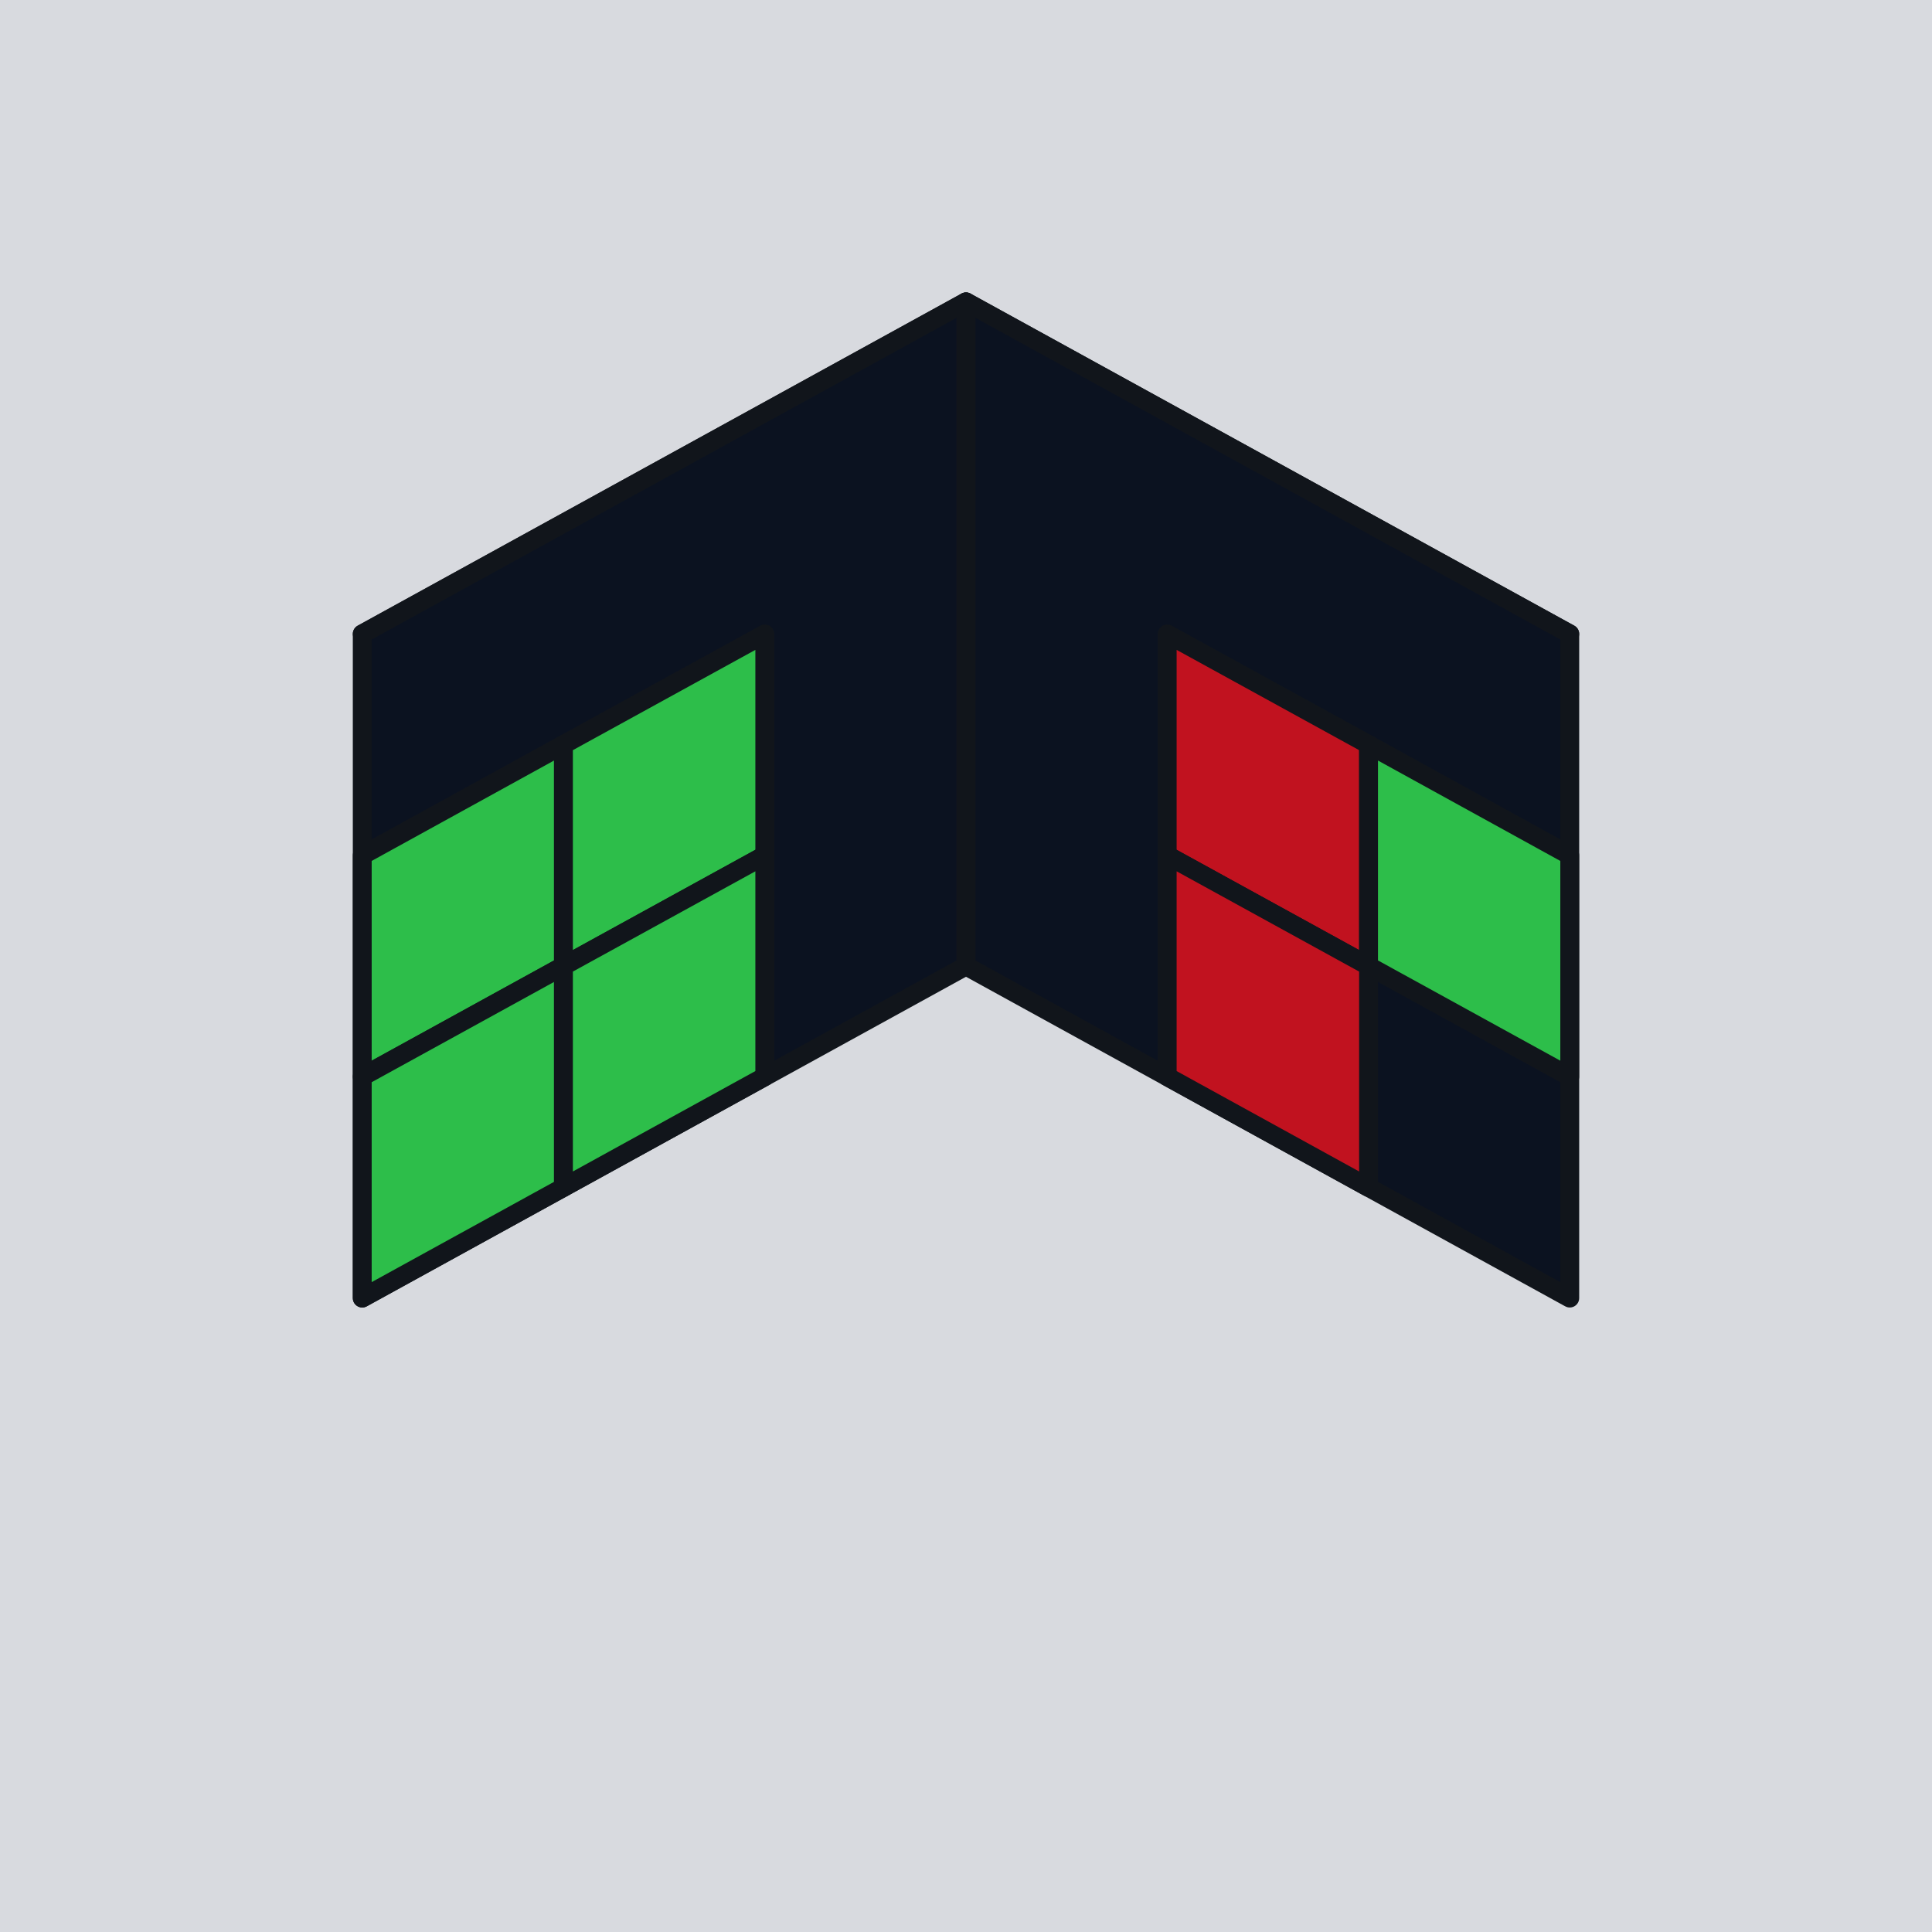
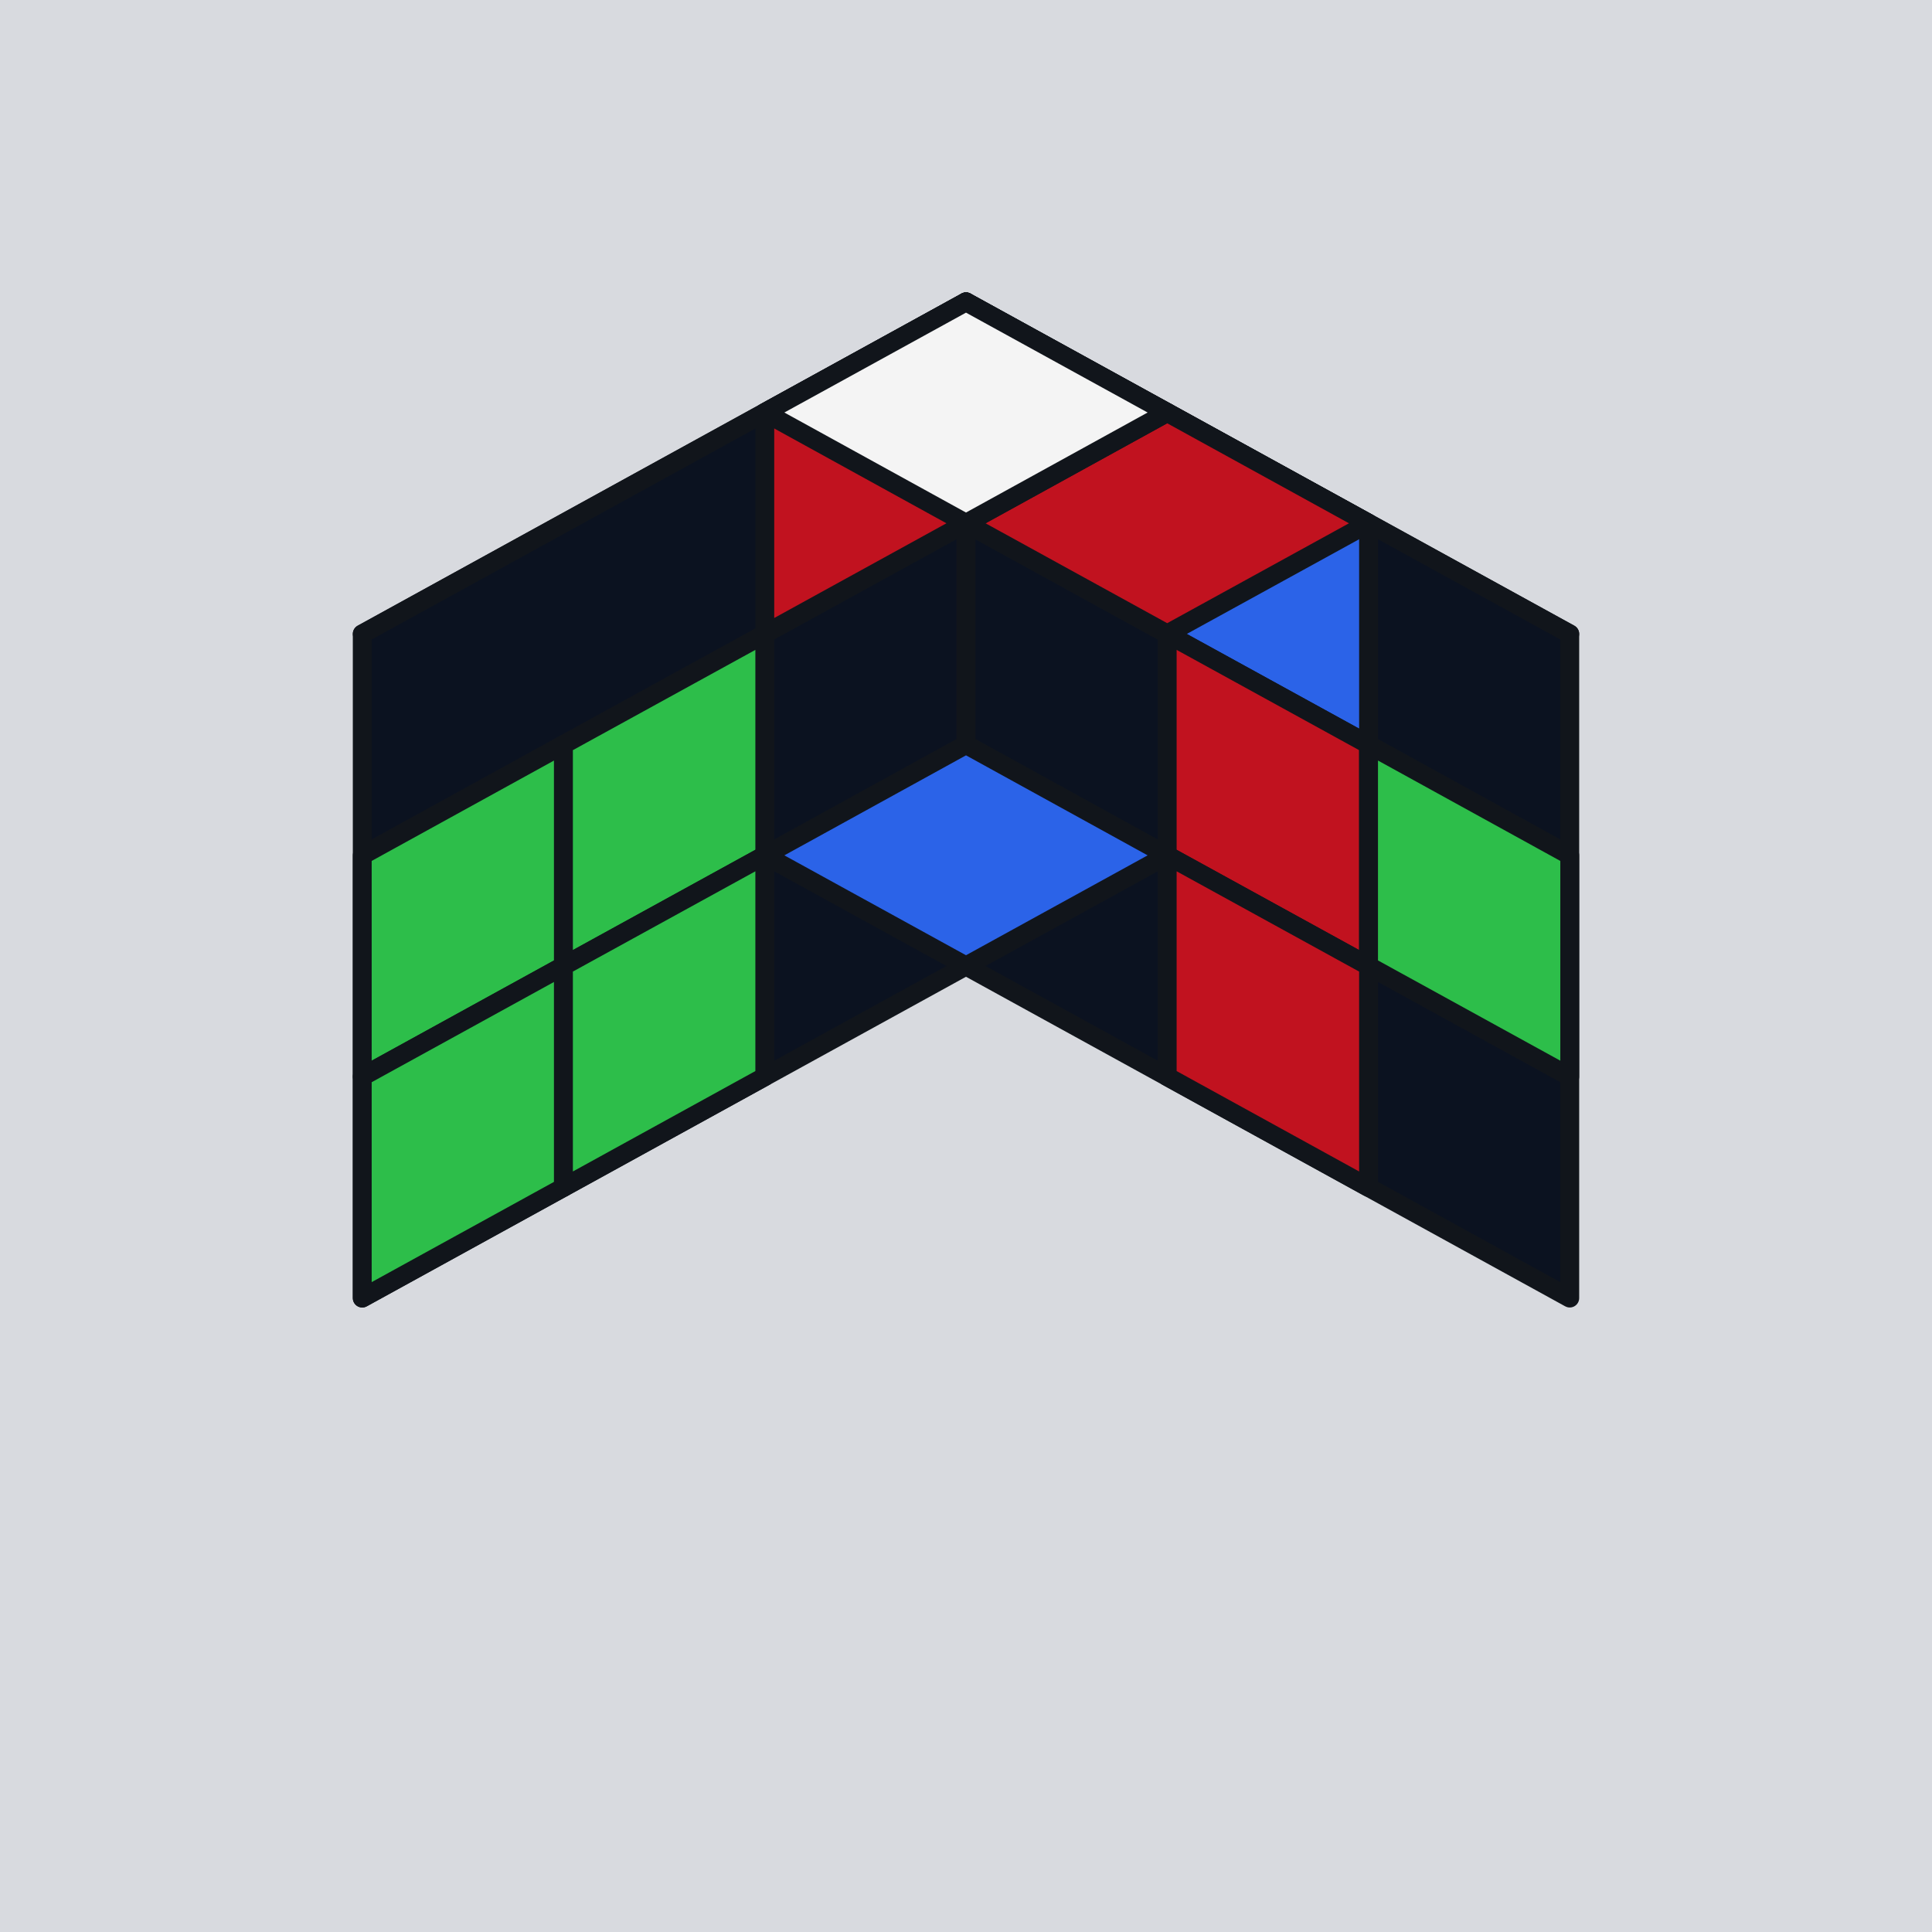
<svg xmlns="http://www.w3.org/2000/svg" viewBox="0 0 128 128">
  <rect x="0" y="0" width="128" height="128" fill="#D8DADF" />
  <polygon points="64.00,64.00 104.00,42.00 64.00,20.00 24.00,42.00" fill="#0B1220" stroke="#11151B" stroke-width="1.25" stroke-linejoin="round" />
  <polygon points="24.00,42.00 64.00,20.00 64.00,64.00 24.00,86.00" fill="#0B1220" stroke="#11151B" stroke-width="1.25" stroke-linejoin="round" />
  <polygon points="64.00,20.00 104.00,42.00 104.00,86.00 64.00,64.00" fill="#0B1220" stroke="#11151B" stroke-width="1.25" stroke-linejoin="round" />
+   <polygon points="50.67,27.33 64.00,20.00 64.00,34.67 50.67,42.00" fill="#C1121F" stroke="#11151B" stroke-width="1.25" stroke-linejoin="round" />
  <polygon points="24.00,56.67 37.33,49.33 37.33,64.00 24.00,71.33" fill="#2DBE4A" stroke="#11151B" stroke-width="1.25" stroke-linejoin="round" />
  <polygon points="37.33,49.33 50.67,42.00 50.67,56.67 37.33,64.00" fill="#2DBE4A" stroke="#11151B" stroke-width="1.25" stroke-linejoin="round" />
  <polygon points="24.00,71.33 37.33,64.00 37.33,78.67 24.00,86.00" fill="#2DBE4A" stroke="#11151B" stroke-width="1.25" stroke-linejoin="round" />
  <polygon points="37.33,64.00 50.67,56.67 50.67,71.33 37.33,78.67" fill="#2DBE4A" stroke="#11151B" stroke-width="1.25" stroke-linejoin="round" />
+   <polygon points="64.00,20.00 77.33,27.33 77.33,42.00 64.00,34.67" fill="#2DBE4A" stroke="#11151B" stroke-width="1.25" stroke-linejoin="round" />
+   <polygon points="77.33,27.33 90.67,34.67 90.67,49.33 77.33,42.00" fill="#2B63E8" stroke="#11151B" stroke-width="1.25" stroke-linejoin="round" />
  <polygon points="77.33,42.00 90.67,49.33 90.67,64.00 77.33,56.67" fill="#C1121F" stroke="#11151B" stroke-width="1.25" stroke-linejoin="round" />
  <polygon points="90.67,49.33 104.00,56.67 104.00,71.33 90.67,64.00" fill="#2DBE4A" stroke="#11151B" stroke-width="1.25" stroke-linejoin="round" />
  <polygon points="77.33,56.67 90.67,64.00 90.67,78.67 77.33,71.33" fill="#C1121F" stroke="#11151B" stroke-width="1.25" stroke-linejoin="round" />
+   <polygon points="64.00,64.00 77.33,56.67 64.00,49.33 50.67,56.67" fill="#2B63E8" stroke="#11151B" stroke-width="1.25" stroke-linejoin="round" />
+   <polygon points="77.33,42.00 90.67,34.67 77.33,27.33 64.00,34.67" fill="#C1121F" stroke="#11151B" stroke-width="1.25" stroke-linejoin="round" />
+   <polygon points="64.00,34.67 77.33,27.33 64.00,20.00 50.67,27.33" fill="#F4F4F4" stroke="#11151B" stroke-width="1.25" stroke-linejoin="round" />
</svg>
